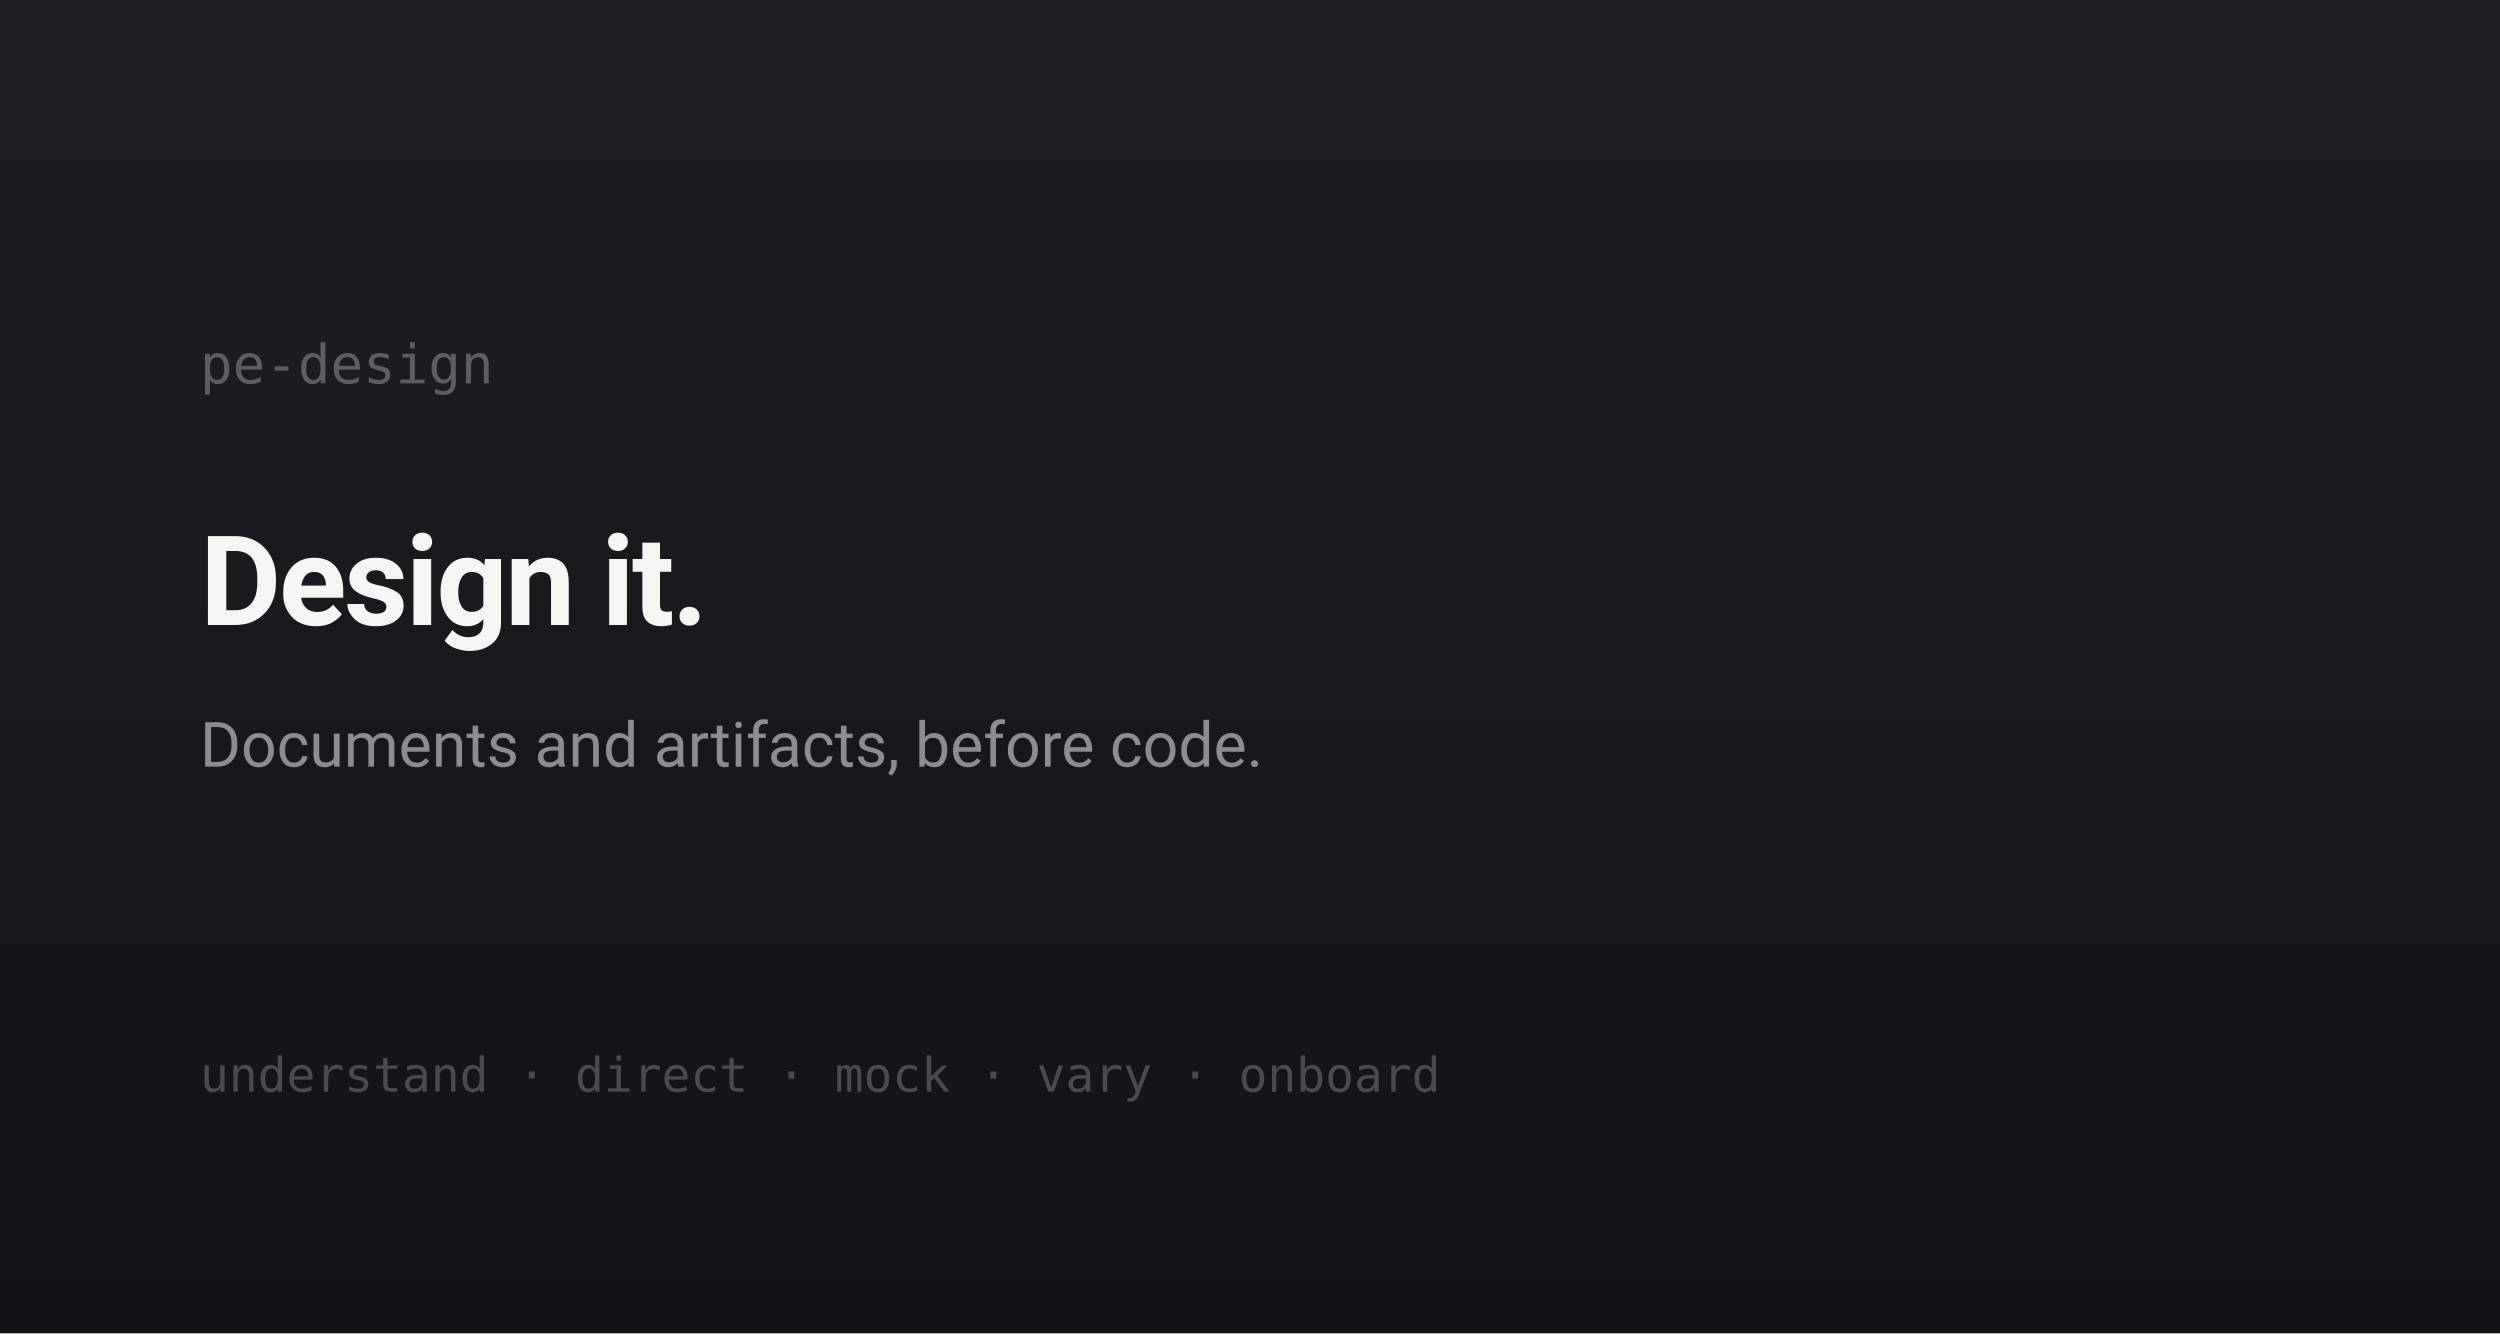
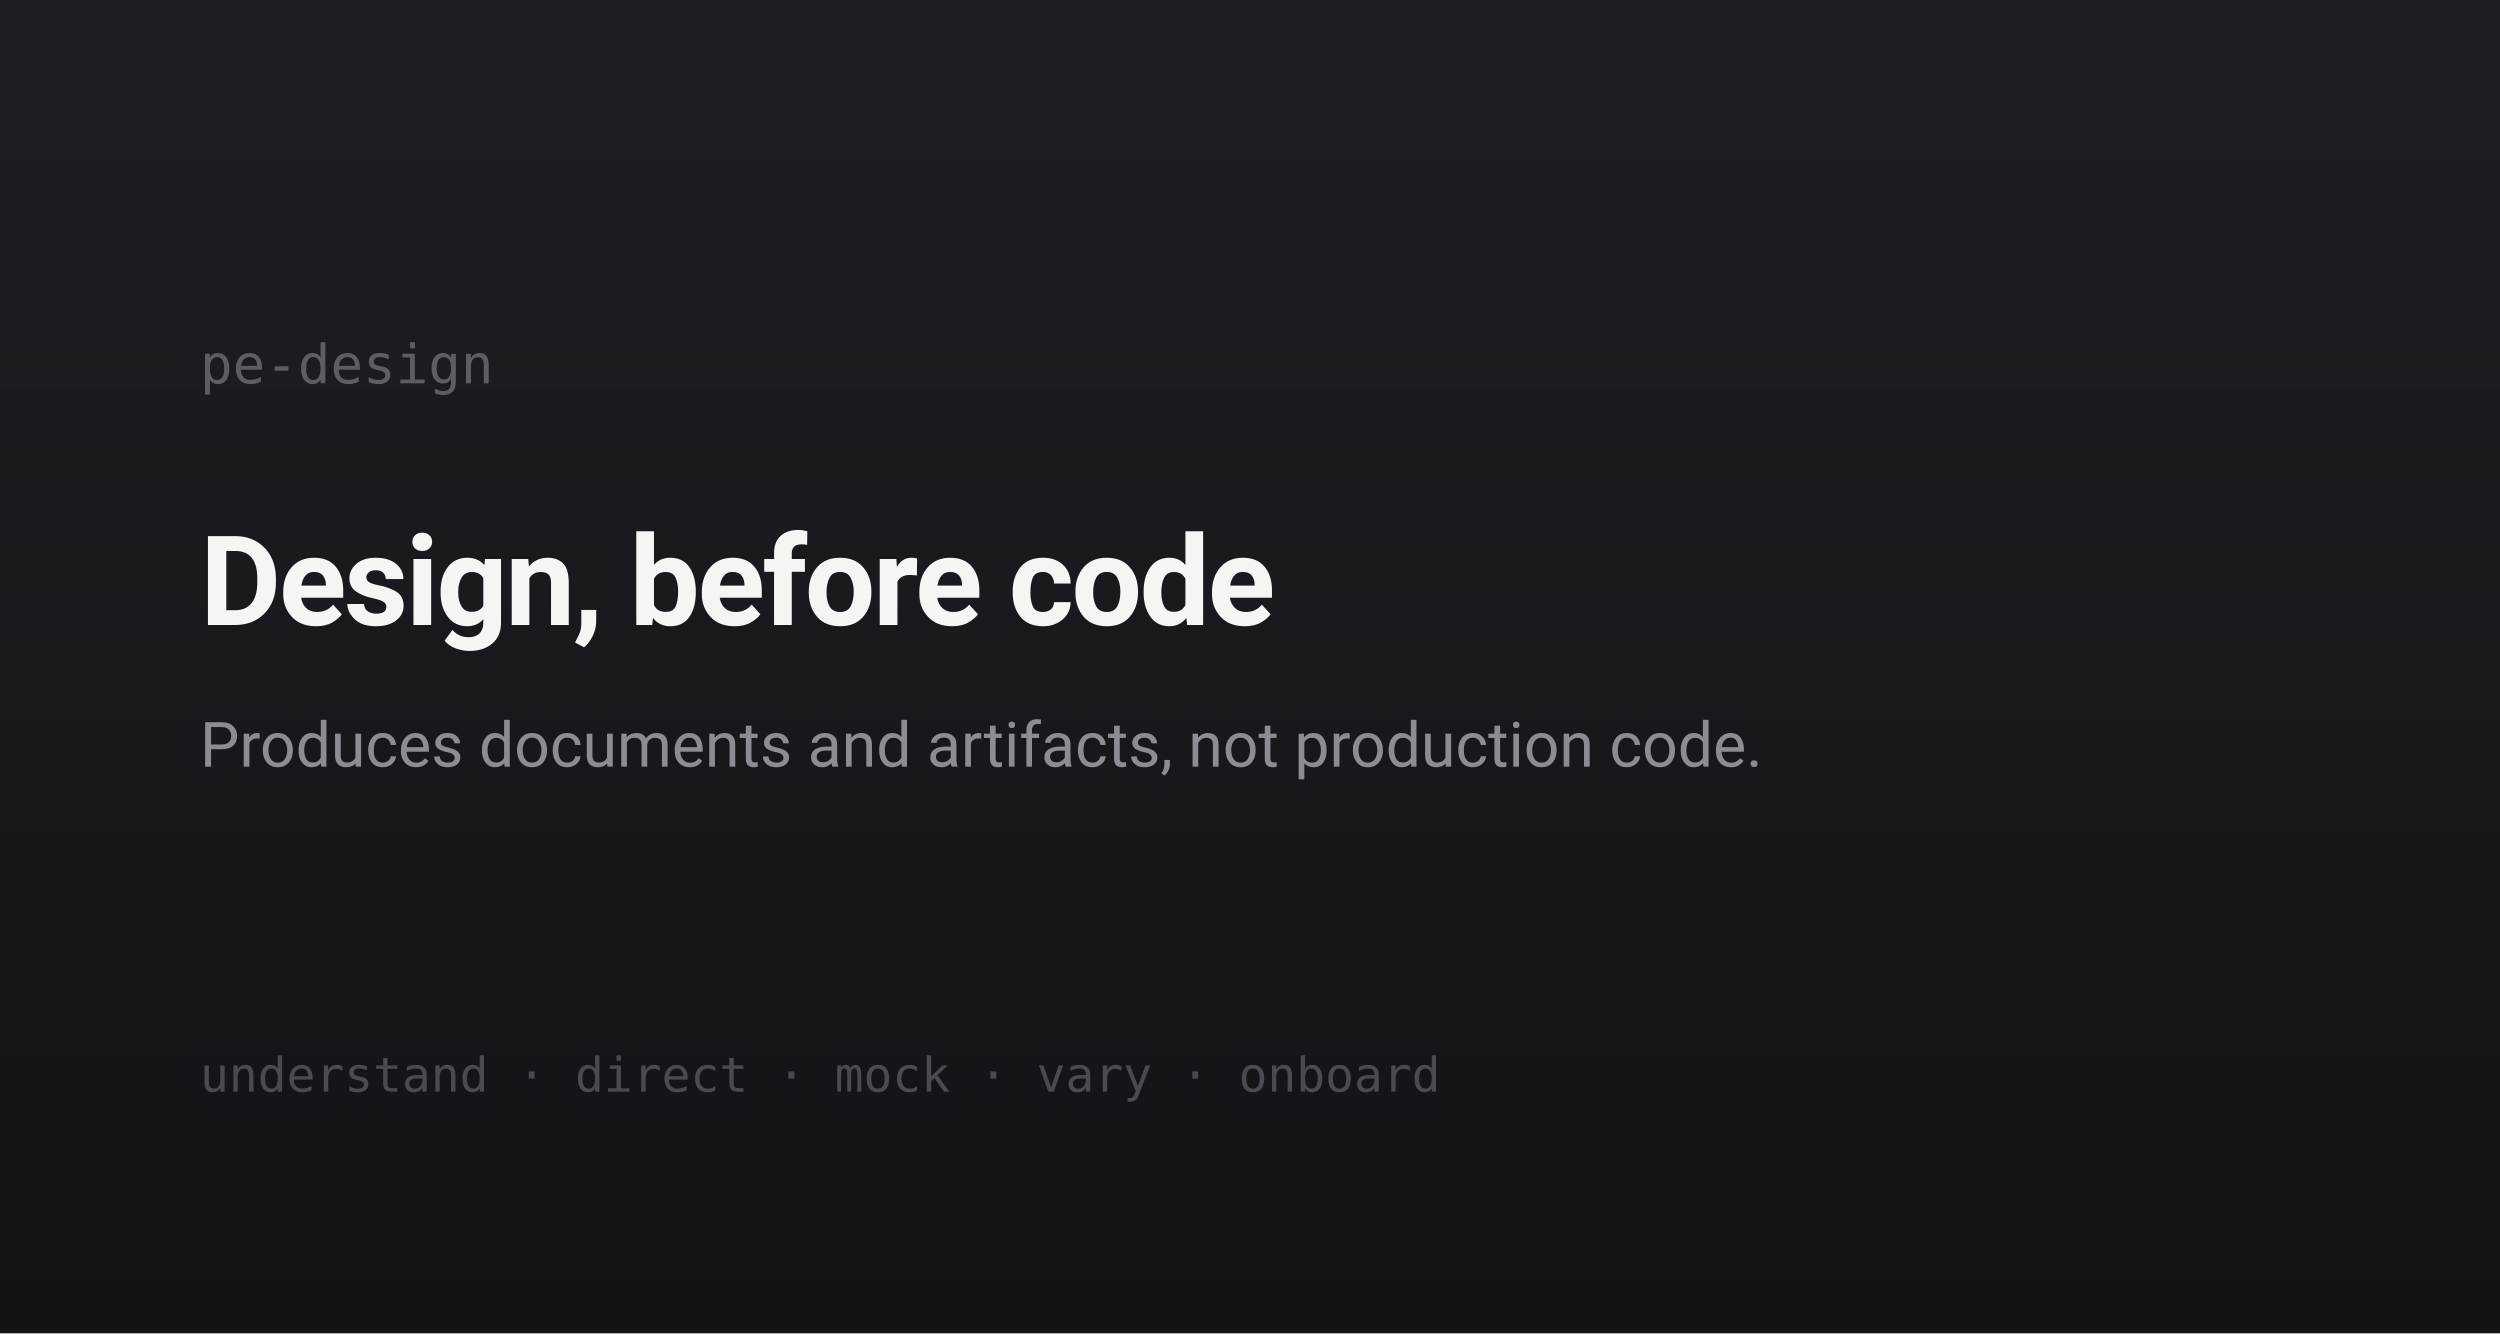
<svg xmlns="http://www.w3.org/2000/svg" width="600" height="320" viewBox="0 0 600 320" role="img" aria-labelledby="t">
  <defs>
    <linearGradient id="g" x1="0" y1="0" x2="0" y2="1">
      <stop offset="0%" stop-color="#1D1F24" />
      <stop offset="100%" stop-color="#121316" />
    </linearGradient>
  </defs>
  <g id="ground">
    <rect width="600" height="320" fill="url(#g)" />
  </g>
  <g id="type">
    <text x="48" y="92" font-family="Geist Mono, ui-monospace, SF Mono, Menlo, Consolas, monospace" font-size="13" fill="#5C5E66">pe-design</text>
-     <text x="48" y="150" font-family="Geist, -apple-system, Segoe UI, Roboto, Helvetica, Arial, sans-serif" font-weight="600" font-size="30" letter-spacing="-0.6" fill="#F5F5F4">Design it.</text>
-     <text x="48" y="184" font-family="Geist, -apple-system, Segoe UI, Roboto, Helvetica, Arial, sans-serif" font-size="15" fill="#8B8D94">Documents and artifacts, before code.</text>
+     <text x="48" y="150" font-family="Geist, -apple-system, Segoe UI, Roboto, Helvetica, Arial, sans-serif" font-weight="600" font-size="30" letter-spacing="-0.6" fill="#F5F5F4">Design, before code</text>
+     <text x="48" y="184" font-family="Geist, -apple-system, Segoe UI, Roboto, Helvetica, Arial, sans-serif" font-size="15" fill="#8B8D94">Produces documents and artifacts, not production code.</text>
    <text x="48" y="262" font-family="Geist Mono, ui-monospace, SF Mono, Menlo, Consolas, monospace" font-size="11.5" fill="#494B52">understand · direct · mock · vary · onboard</text>
  </g>
</svg>
